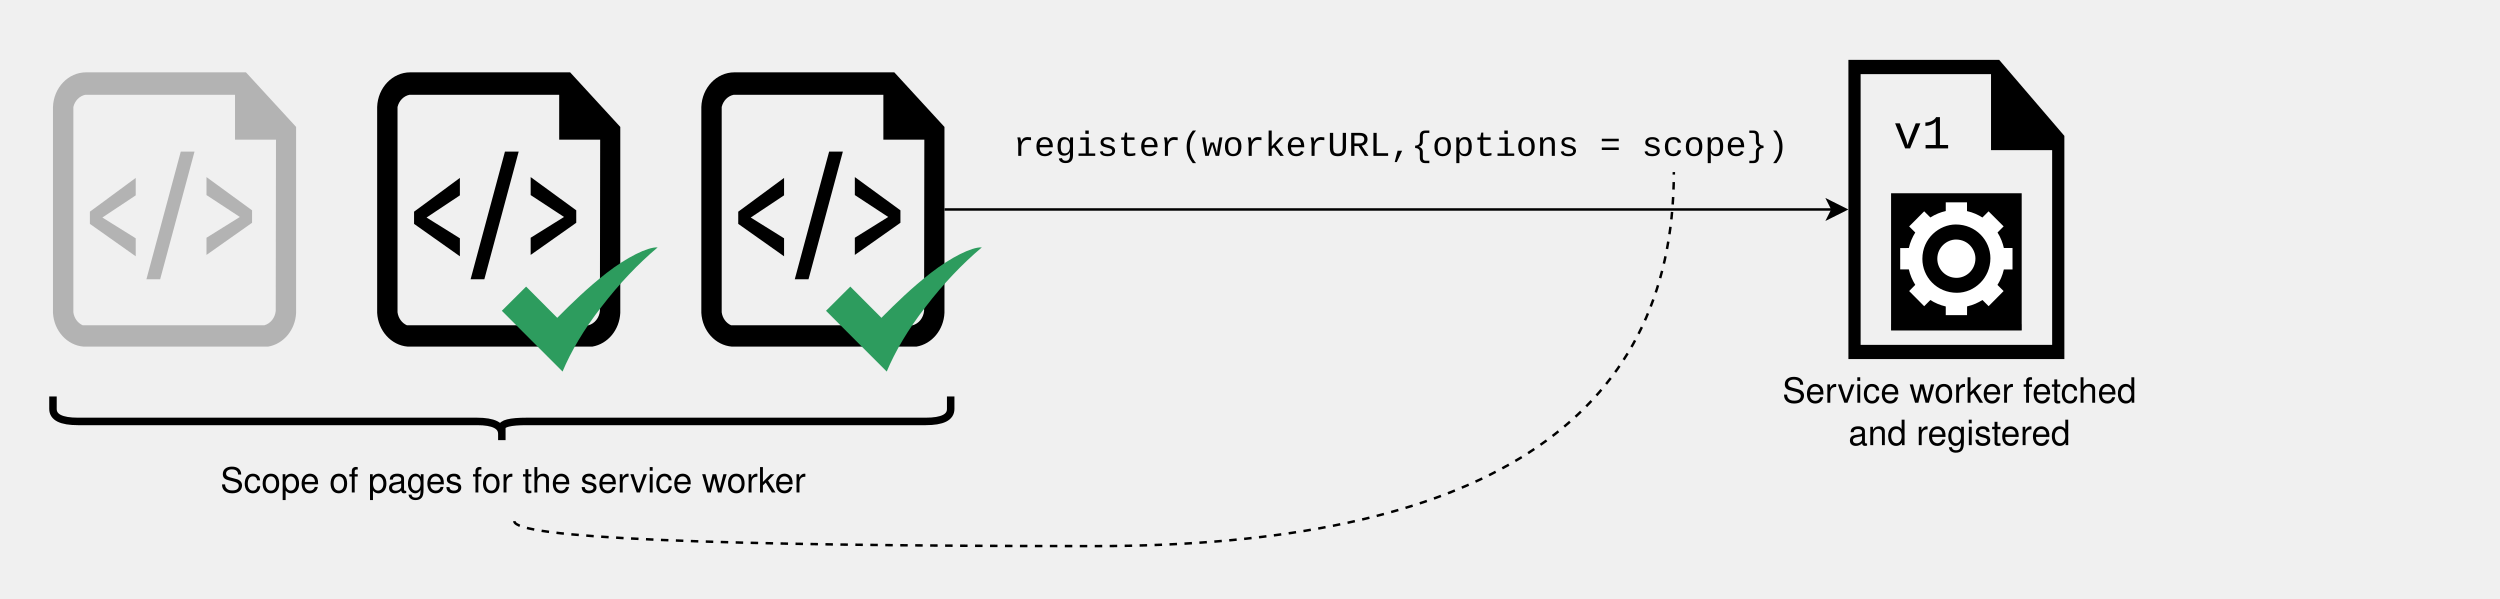
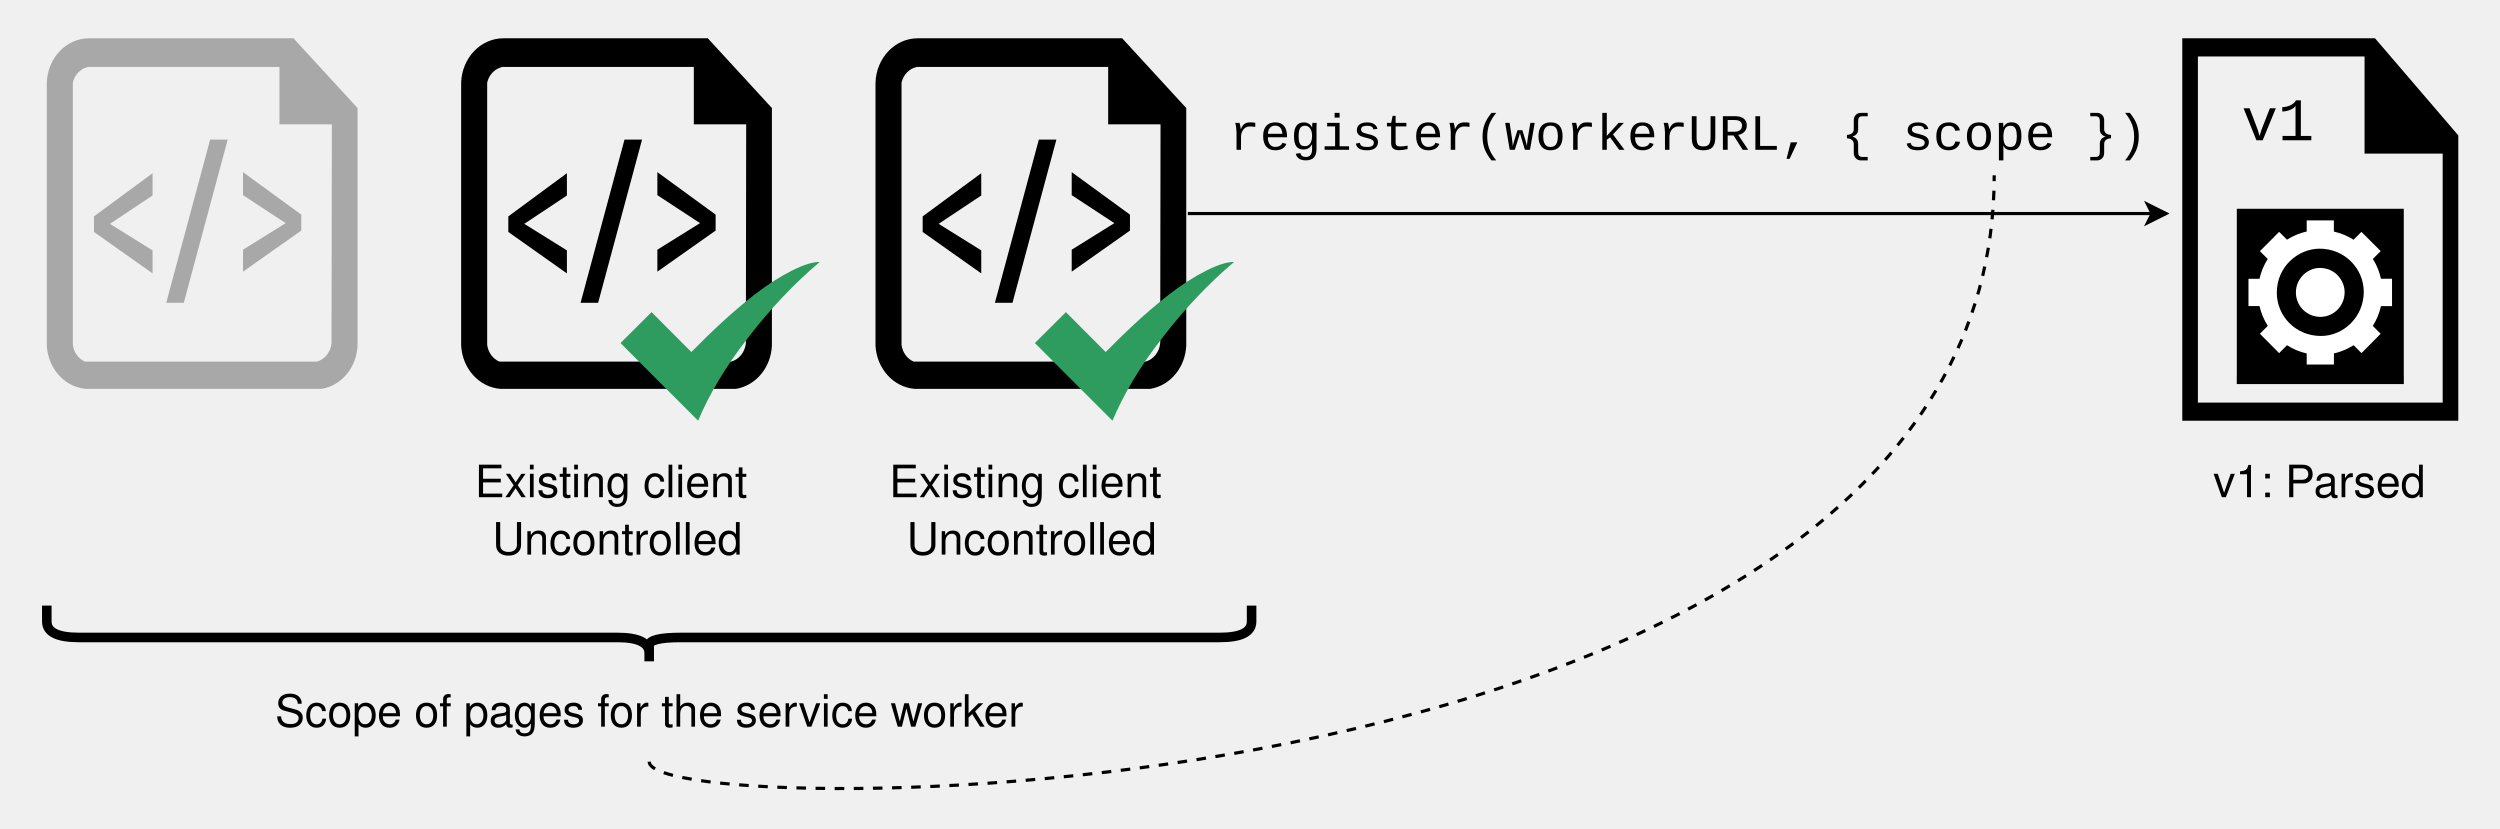
- <svg xmlns="http://www.w3.org/2000/svg" width="919" height="220" viewBox="220 200 1002.055 240">
-   <g font-family="Helvetica" font-size="14" pointer-events="none" text-anchor="middle">
-     <text x="1005.5" y="361.5">Service worker fetched</text>
-     <text x="1005.5" y="378.5">and registered</text>
-   </g>
-   <path d="M961 344V224h60.46l26.14 30.48V344Zm4.9-5.69h76.8V260.2h-24.51v-30.48H965.9Z" pointer-events="none" />
-   <path d="M978.11 332.5v-55h52.38v55z" pointer-events="none" />
-   <path fill-opacity=".3" d="M978.11 332.5v-2.48h52.38v2.48z" pointer-events="none" />
-   <path fill="#fff" d="M1004.36 311.42c-4.32 0-7.71-3.44-7.71-7.65 0-4.54 3.78-7.71 7.48-7.71 4.95 0 7.81 4.07 7.81 7.58 0 4.51-3.57 7.78-7.58 7.78m.16 5.99c7 0 13.42-5.9 13.42-13.85 0-7.17-5.85-13.54-13.86-13.54-6.57 0-13.42 5.47-13.42 13.81 0 7.18 5.73 13.58 13.86 13.58m-13.13 5.39-6.03-6.08 2.45-2.48c-1.19-1.93-2.1-4.02-2.57-6.21h-3.47v-8.55l3.47-.02c.46-2.2 1.42-4.38 2.57-6.22l-2.45-2.44 6.03-6.06 2.47 2.46c2.03-1.27 4.1-2.11 6.18-2.57v-3.49h8.52v3.51c2.48.55 4.5 1.51 6.18 2.57l2.47-2.47 6.04 6.03-2.45 2.46c1.35 2.15 2.12 4.32 2.54 6.22h3.47v8.59h-3.47c-.57 2.49-1.49 4.51-2.57 6.2l2.47 2.47-6.01 6.06-2.47-2.47c-1.76 1.08-3.69 2.02-6.17 2.56l-.02 3.51h-8.53v-3.48c-2.31-.53-4.37-1.42-6.18-2.59z" pointer-events="none" />
-   <g transform="translate(-.5 -.5)">
-     <text x="991" y="260" font-family="'Courier New'" font-size="19" text-anchor="middle">v1</text>
-   </g>
-   <path fill="#b3b3b3" d="M241 242.9c.27-7.76 6.14-13.89 13.27-13.89h64.12l20.11 21.89v74.55c-.31 6.84-5.01 12.5-11.23 13.55h-74.02c-6.62-.54-11.86-6.34-12.25-13.55zm8.17 82.32c.31 2.35 1.75 4.34 3.78 5.23h72.79c2.49-.69 4.33-3 4.59-5.78l.1-68.66H314v-18h-60.03c-2.34.48-4.21 2.38-4.8 4.89zm25.01-22.44-18.38-13v-4.89l18.38-13.55v7l-13.37 8.89 13.37 8.33zm4.29 9.22 13.78-51.21h5.51L283.98 312Zm24.09-33.77v-7.22l18.28 13.33v5l-18.28 12.89v-6.89l13.38-8.33z" pointer-events="none" />
-   <path d="M371 242.9c.27-7.76 6.14-13.89 13.27-13.89h64.12l20.11 21.89v74.55c-.31 6.84-5.01 12.5-11.23 13.55h-74.02c-6.62-.54-11.86-6.34-12.25-13.55zm8.17 82.32c.31 2.35 1.75 4.34 3.78 5.23h72.79c2.49-.69 4.33-3 4.59-5.78l.1-68.66H444v-18h-60.03c-2.34.48-4.21 2.38-4.8 4.89zm25.01-22.44-18.38-13v-4.89l18.38-13.55v7l-13.37 8.89 13.37 8.33zm4.29 9.22 13.78-51.21h5.51L413.98 312Zm24.09-33.77v-7.22l18.28 13.33v5l-18.28 12.89v-6.89l13.38-8.33z" pointer-events="none" />
-   <path fill="#2d9c5e" d="M445.35 349 421 324.63l9.74-9.7 12.48 12.52c5.92-5.95 12.02-11.92 19.82-18.01 7.91-6.14 16.35-10.44 20.46-10.24-7.8 6.56-15.57 14.73-22.42 23.68-7.22 9.22-12.41 18.17-15.73 26.12" pointer-events="none" />
-   <path d="M501 242.9c.27-7.76 6.14-13.89 13.27-13.89h64.12l20.11 21.89v74.55c-.31 6.84-5.01 12.5-11.23 13.55h-74.02c-6.62-.54-11.86-6.34-12.25-13.55zm8.17 82.32c.31 2.35 1.75 4.34 3.78 5.23h72.79c2.49-.69 4.33-3 4.59-5.78l.1-68.66H574v-18h-60.03c-2.34.48-4.21 2.38-4.8 4.89zm25.01-22.44-18.38-13v-4.89l18.38-13.55v7l-13.37 8.89 13.37 8.33zm4.29 9.22 13.78-51.21h5.51L543.98 312Zm24.09-33.77v-7.22l18.28 13.33v5l-18.28 12.89v-6.89l13.38-8.33z" pointer-events="none" />
-   <path fill="#2d9c5e" d="M575.35 349 551 324.63l9.74-9.7 12.48 12.52c5.92-5.95 12.02-11.92 19.82-18.01 7.91-6.14 16.35-10.44 20.46-10.24-7.8 6.56-15.57 14.73-22.42 23.68-7.22 9.22-12.41 18.17-15.73 26.12" pointer-events="none" />
-   <path fill="none" stroke="#000" stroke-miterlimit="10" stroke-width="3" d="M241 359v5q0 5 10 5h160q10 0 10 5v2.5-5q0-2.5 10-2.5h160q10 0 10-5v-5" pointer-events="none" />
-   <g transform="translate(-.5 -.5)">
-     <text x="426" y="398" font-family="Helvetica" font-size="14" text-anchor="middle">Scope of pages for the service worker</text>
-   </g>
-   <path fill="none" stroke="#000" stroke-miterlimit="10" d="M598.5 284h356.13" pointer-events="none" />
-   <path stroke="#000" stroke-miterlimit="10" d="m959.88 284-7 3.5 1.75-3.5-1.75-3.5z" pointer-events="none" />
-   <g transform="translate(-.5 -.5)">
-     <text x="782" y="263" font-family="Helvetica" font-size="14" text-anchor="middle">
-       <tspan style="font-style:normal;font-variant:normal;font-weight:400;font-stretch:normal;font-family:&quot;Courier New&quot;;-inkscape-font-specification:&quot;Courier New&quot;">register(workerURL,{options = scope})</tspan>
-     </text>
-   </g>
-   <path fill="none" stroke="#000" stroke-dasharray="3, 3" stroke-miterlimit="10" d="M426.01 409q.05 10 232.52 10T891 269" pointer-events="none" />
+ <svg xmlns="http://www.w3.org/2000/svg" width="718" height="238" viewBox="6 168 783 260">
+   <defs>
+     <g id="worker" transform="translate(-681 -709)">
+       <path d="M681 829V709h60.46l26.14 30.48V829Zm4.9-5.69h76.8V745.2h-24.51v-30.48H685.9Z" pointer-events="none" />
+       <path d="M698.11 817.5v-55h52.38v55z" pointer-events="none" />
+       <path fill-opacity=".3" d="M698.11 817.5v-2.48h52.38v2.48z" pointer-events="none" />
+       <path fill="#fff" d="M724.36 796.42c-4.32 0-7.71-3.44-7.71-7.65 0-4.54 3.78-7.71 7.48-7.71 4.95 0 7.81 4.07 7.81 7.58 0 4.51-3.57 7.78-7.58 7.78m.16 5.99c7 0 13.42-5.9 13.42-13.85 0-7.17-5.85-13.54-13.86-13.54-6.57 0-13.42 5.47-13.42 13.81 0 7.18 5.73 13.58 13.86 13.58m-13.13 5.39-6.03-6.08 2.45-2.48c-1.19-1.93-2.1-4.02-2.57-6.21h-3.47v-8.55l3.47-.02c.46-2.2 1.42-4.38 2.57-6.22l-2.45-2.44 6.03-6.06 2.47 2.46c2.03-1.27 4.1-2.11 6.18-2.57v-3.49h8.52v3.51c2.48.55 4.5 1.51 6.18 2.57l2.47-2.47 6.04 6.03-2.45 2.46c1.35 2.15 2.12 4.32 2.54 6.22h3.47v8.59h-3.47c-.57 2.49-1.49 4.51-2.57 6.2l2.47 2.47-6.01 6.06-2.47-2.47c-1.76 1.08-3.69 2.02-6.17 2.56l-.02 3.51h-8.53v-3.48c-2.31-.53-4.37-1.42-6.18-2.59z" pointer-events="none" />
+     </g>
+     <g id="client" transform="translate(-501 -504)">
+       <path d="M501 517.9c.27-7.76 6.14-13.89 13.27-13.89h64.12l20.11 21.89v74.55c-.31 6.84-5.01 12.5-11.23 13.55h-74.02c-6.62-.54-11.86-6.34-12.25-13.55zm8.17 82.32c.31 2.35 1.75 4.34 3.78 5.23h72.79c2.49-.69 4.33-3 4.59-5.78l.1-68.66H574v-18h-60.03c-2.34.48-4.21 2.38-4.8 4.89zm25.01-22.44-18.38-13v-4.89l18.38-13.55v7l-13.37 8.89 13.37 8.33zm4.29 9.22 13.78-51.21h5.51L543.98 587Zm24.09-33.77v-7.22l18.28 13.33v5l-18.28 12.89v-6.89l13.38-8.33z" pointer-events="none" />
+     </g>
+     <g id="check" transform="translate(-371 -504)">
+       <path fill="#2d9c5e" d="M445.35 624 421 599.63l9.74-9.7 12.48 12.52c5.92-5.95 12.02-11.92 19.82-18.01 7.91-6.14 16.35-10.44 20.46-10.24-7.8 6.56-15.57 14.73-22.42 23.68-7.22 9.22-12.41 18.17-15.73 26.12" pointer-events="none" />
+     </g>
+     <g id="cache" transform="translate(-1041 -739)">
+       <path fill="none" stroke="#000" stroke-miterlimit="10" stroke-width="3" d="M1041 749c0 10 60 10 60 0" pointer-events="none" />
+       <path fill="none" stroke="#000" stroke-miterlimit="10" stroke-width="3" d="M1041 754c0 10 60 10 60 0" pointer-events="none" />
+       <path fill="none" stroke="#000" stroke-miterlimit="10" stroke-width="3" d="M1041 759c0 10 60 10 60 0" pointer-events="none" />
+       <path fill="none" stroke="#000" stroke-miterlimit="10" stroke-width="3" d="M1041 749c0-13.33 60-13.33 60 0v40c0 13.33-60 13.33-60 0z" pointer-events="none" />
+     </g>
+     <g id="event" transform="translate(-901 -469)">
+       <path fill="#ffd966" stroke="#000" stroke-miterlimit="6" stroke-width="3" d="m901 529 11-12.57-9.35-8.79 9.35-7.54-9.35-11.31L919.7 469l14.3 16.02-13.2 8.8 7.7 8.79-11.55 7.54 7.15 6.91z" pointer-events="none" />
+     </g>
+     <marker id="arrow" markerWidth="8" markerHeight="8" refX="7" refY="4" orient="auto" markerUnits="userSpaceOnUse">
+       <path d="M0 0L8 4L0 8L2 4Z" />
+     </marker>
+   </defs>
+   <use href="#client" transform="translate(20 180)" opacity="0.3" />
+   <use href="#client" transform="translate(150 180)" />
+   <use href="#check" transform="translate(150 180)" />
+   <text x="199" y="324" font-family="Helvetica" font-size="14" text-anchor="middle" fill="#000">
+     <tspan x="199" y="324">Existing client</tspan>
+     <tspan x="199" y="342">Uncontrolled</tspan>
+   </text>
+   <use href="#client" transform="translate(280 180)" />
+   <use href="#check" transform="translate(280 180)" />
+   <text x="329" y="324" font-family="Helvetica" font-size="14" text-anchor="middle" fill="#000">
+     <tspan x="329" y="324">Existing client</tspan>
+     <tspan x="329" y="342">Uncontrolled</tspan>
+   </text>
+   <use href="#worker" transform="translate(690 180)" />
+   <text x="720" y="212" font-family="Courier New" font-size="19" text-anchor="middle" fill="#000">
+     <tspan x="720" y="212">v1</tspan>
+   </text>
+   <text x="733" y="324" font-family="Helvetica" font-size="14" text-anchor="middle" fill="#000">
+     <tspan x="733" y="324">v1: Parsed</tspan>
+   </text>
+   <path d="M378 235H685" fill="none" stroke="#000" stroke-width="1" marker-end="url(#arrow)" />
+   <text x="535" y="215" font-family="Courier New" font-size="16" text-anchor="middle" fill="#000">
+     <tspan x="535" y="215">register(workerURL, { scope })</tspan>
+   </text>
+   <path d="M20 358v5q0 5 10 5h169q10 0 10 5v2.5-5q0-2.5 10-2.5h169q10 0 10-5v-5" fill="none" stroke="#000" stroke-width="3" />
+   <text x="209" y="396" font-family="Helvetica" font-size="14" text-anchor="middle">Scope of pages for the service worker</text>
+   <path d="M209 407C209 427 631 427 631 223" fill="none" stroke="#000" stroke-width="1" stroke-dasharray="3 3" />
</svg>
